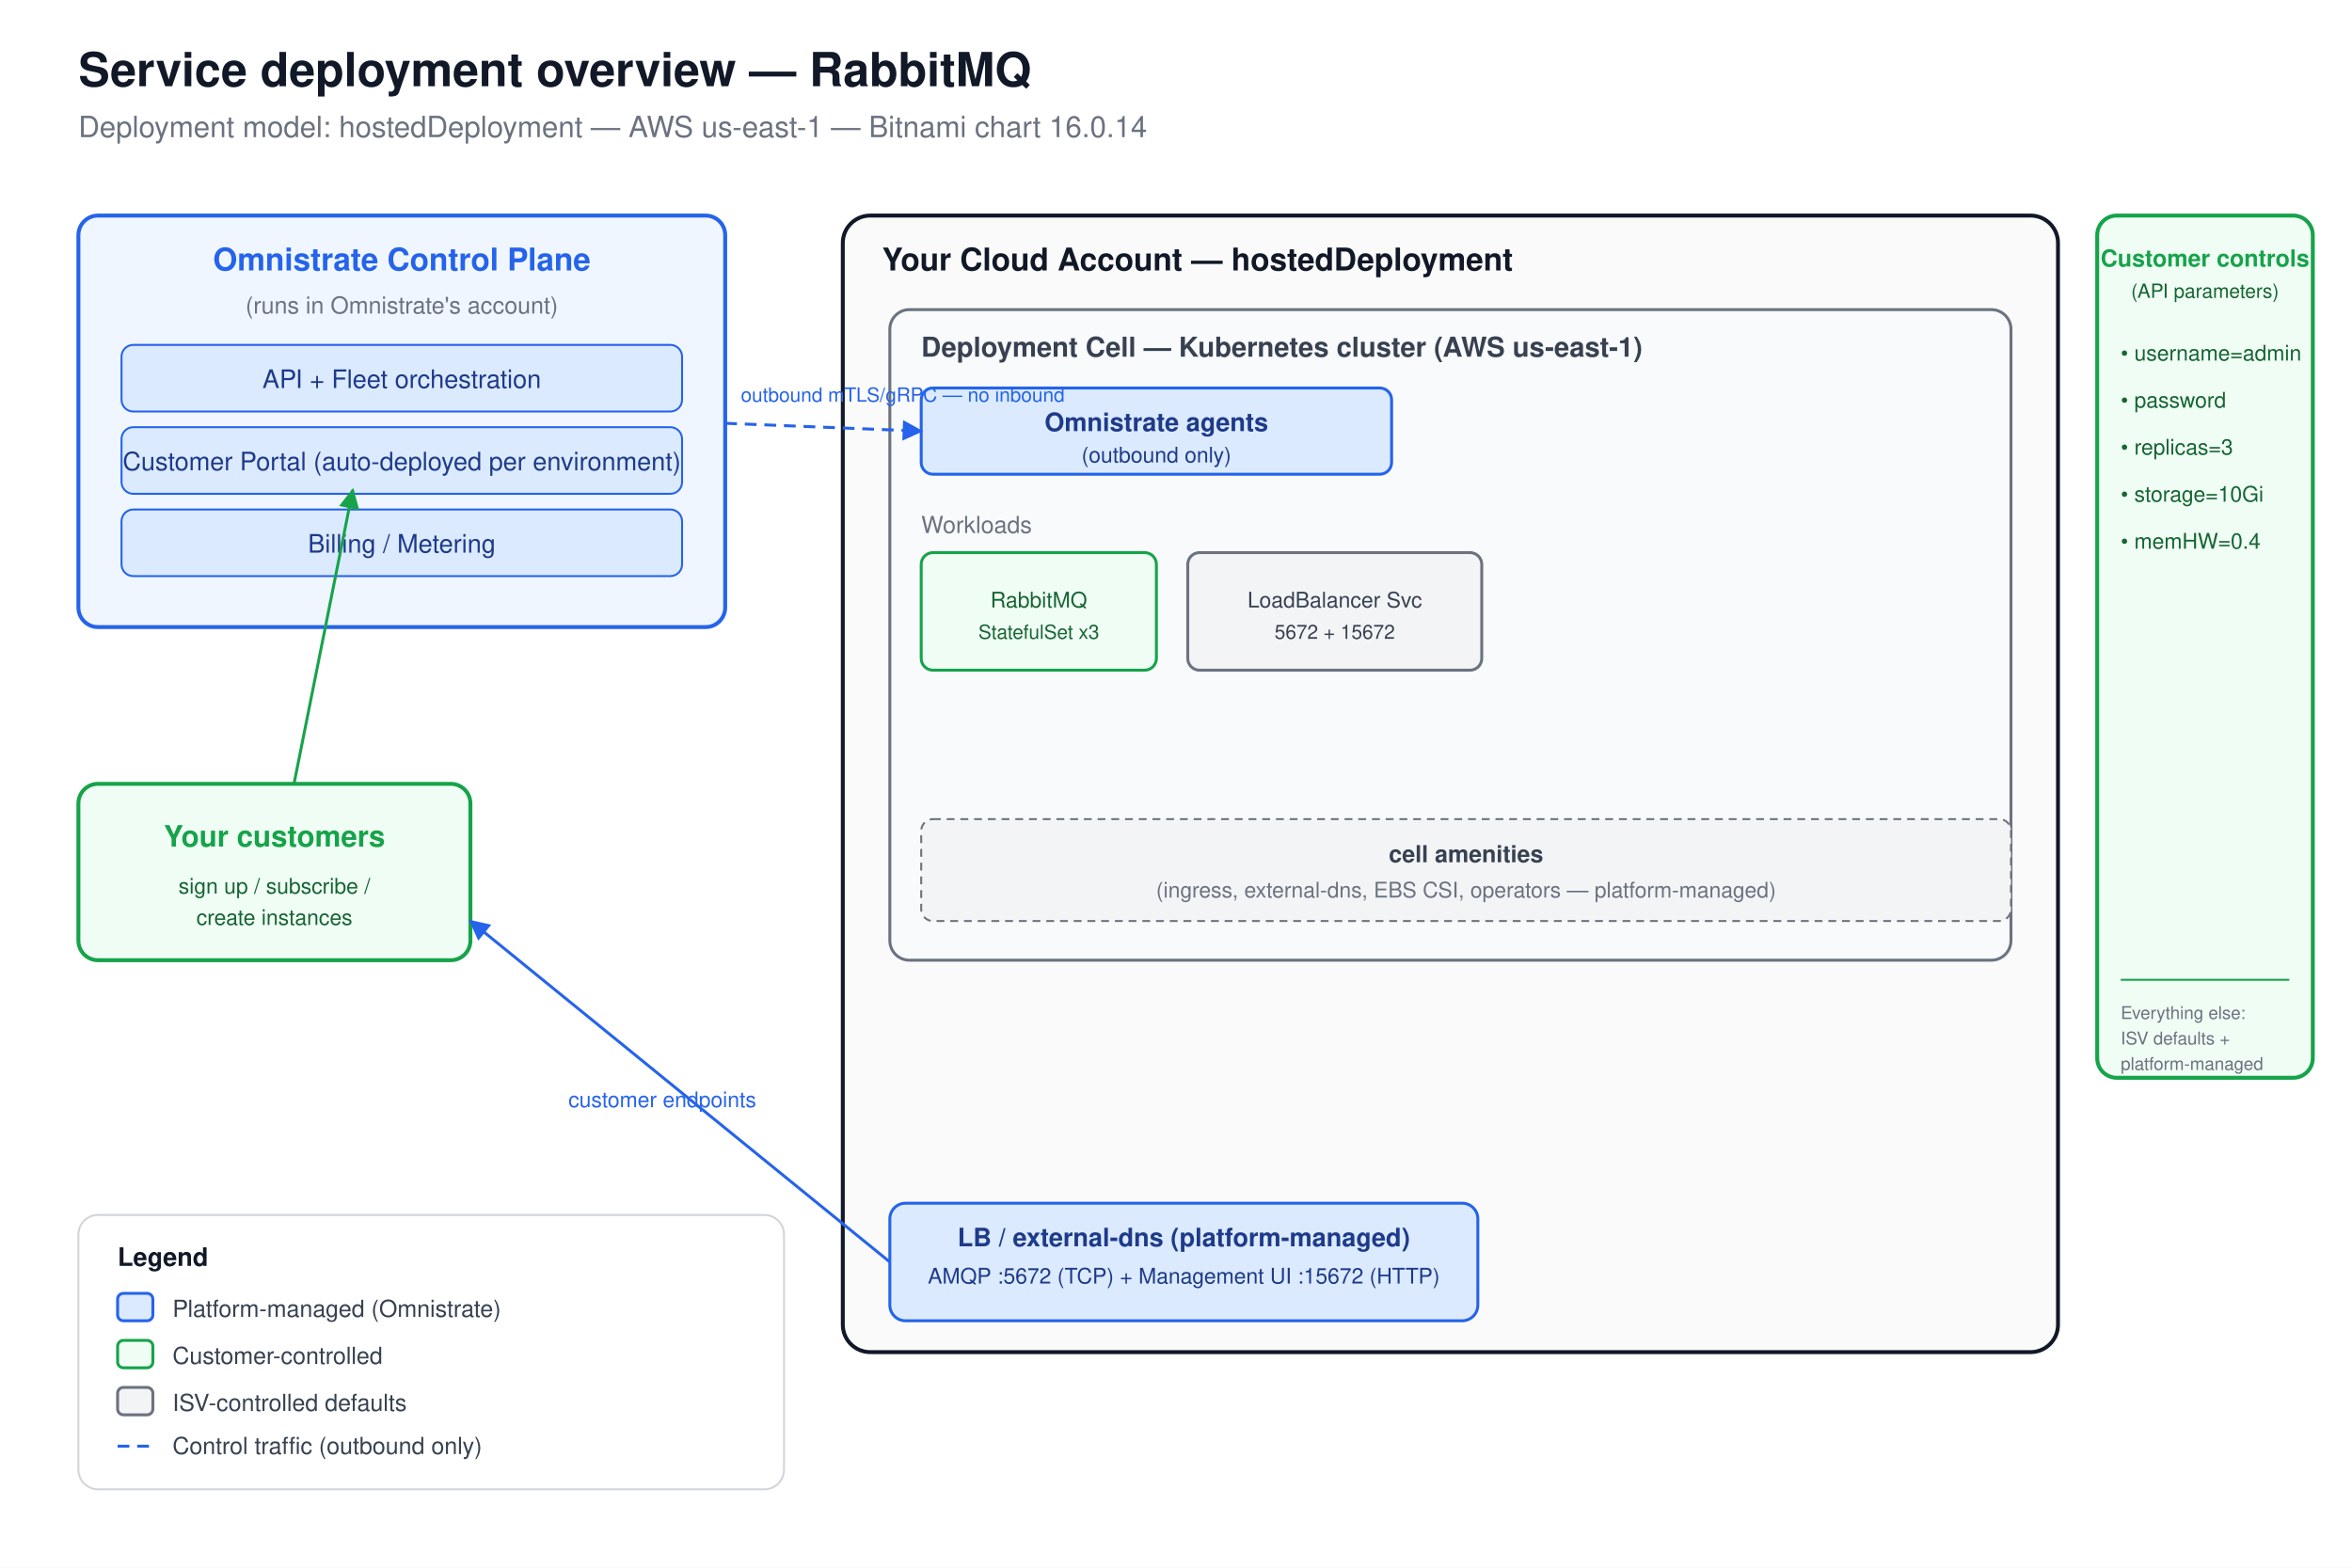
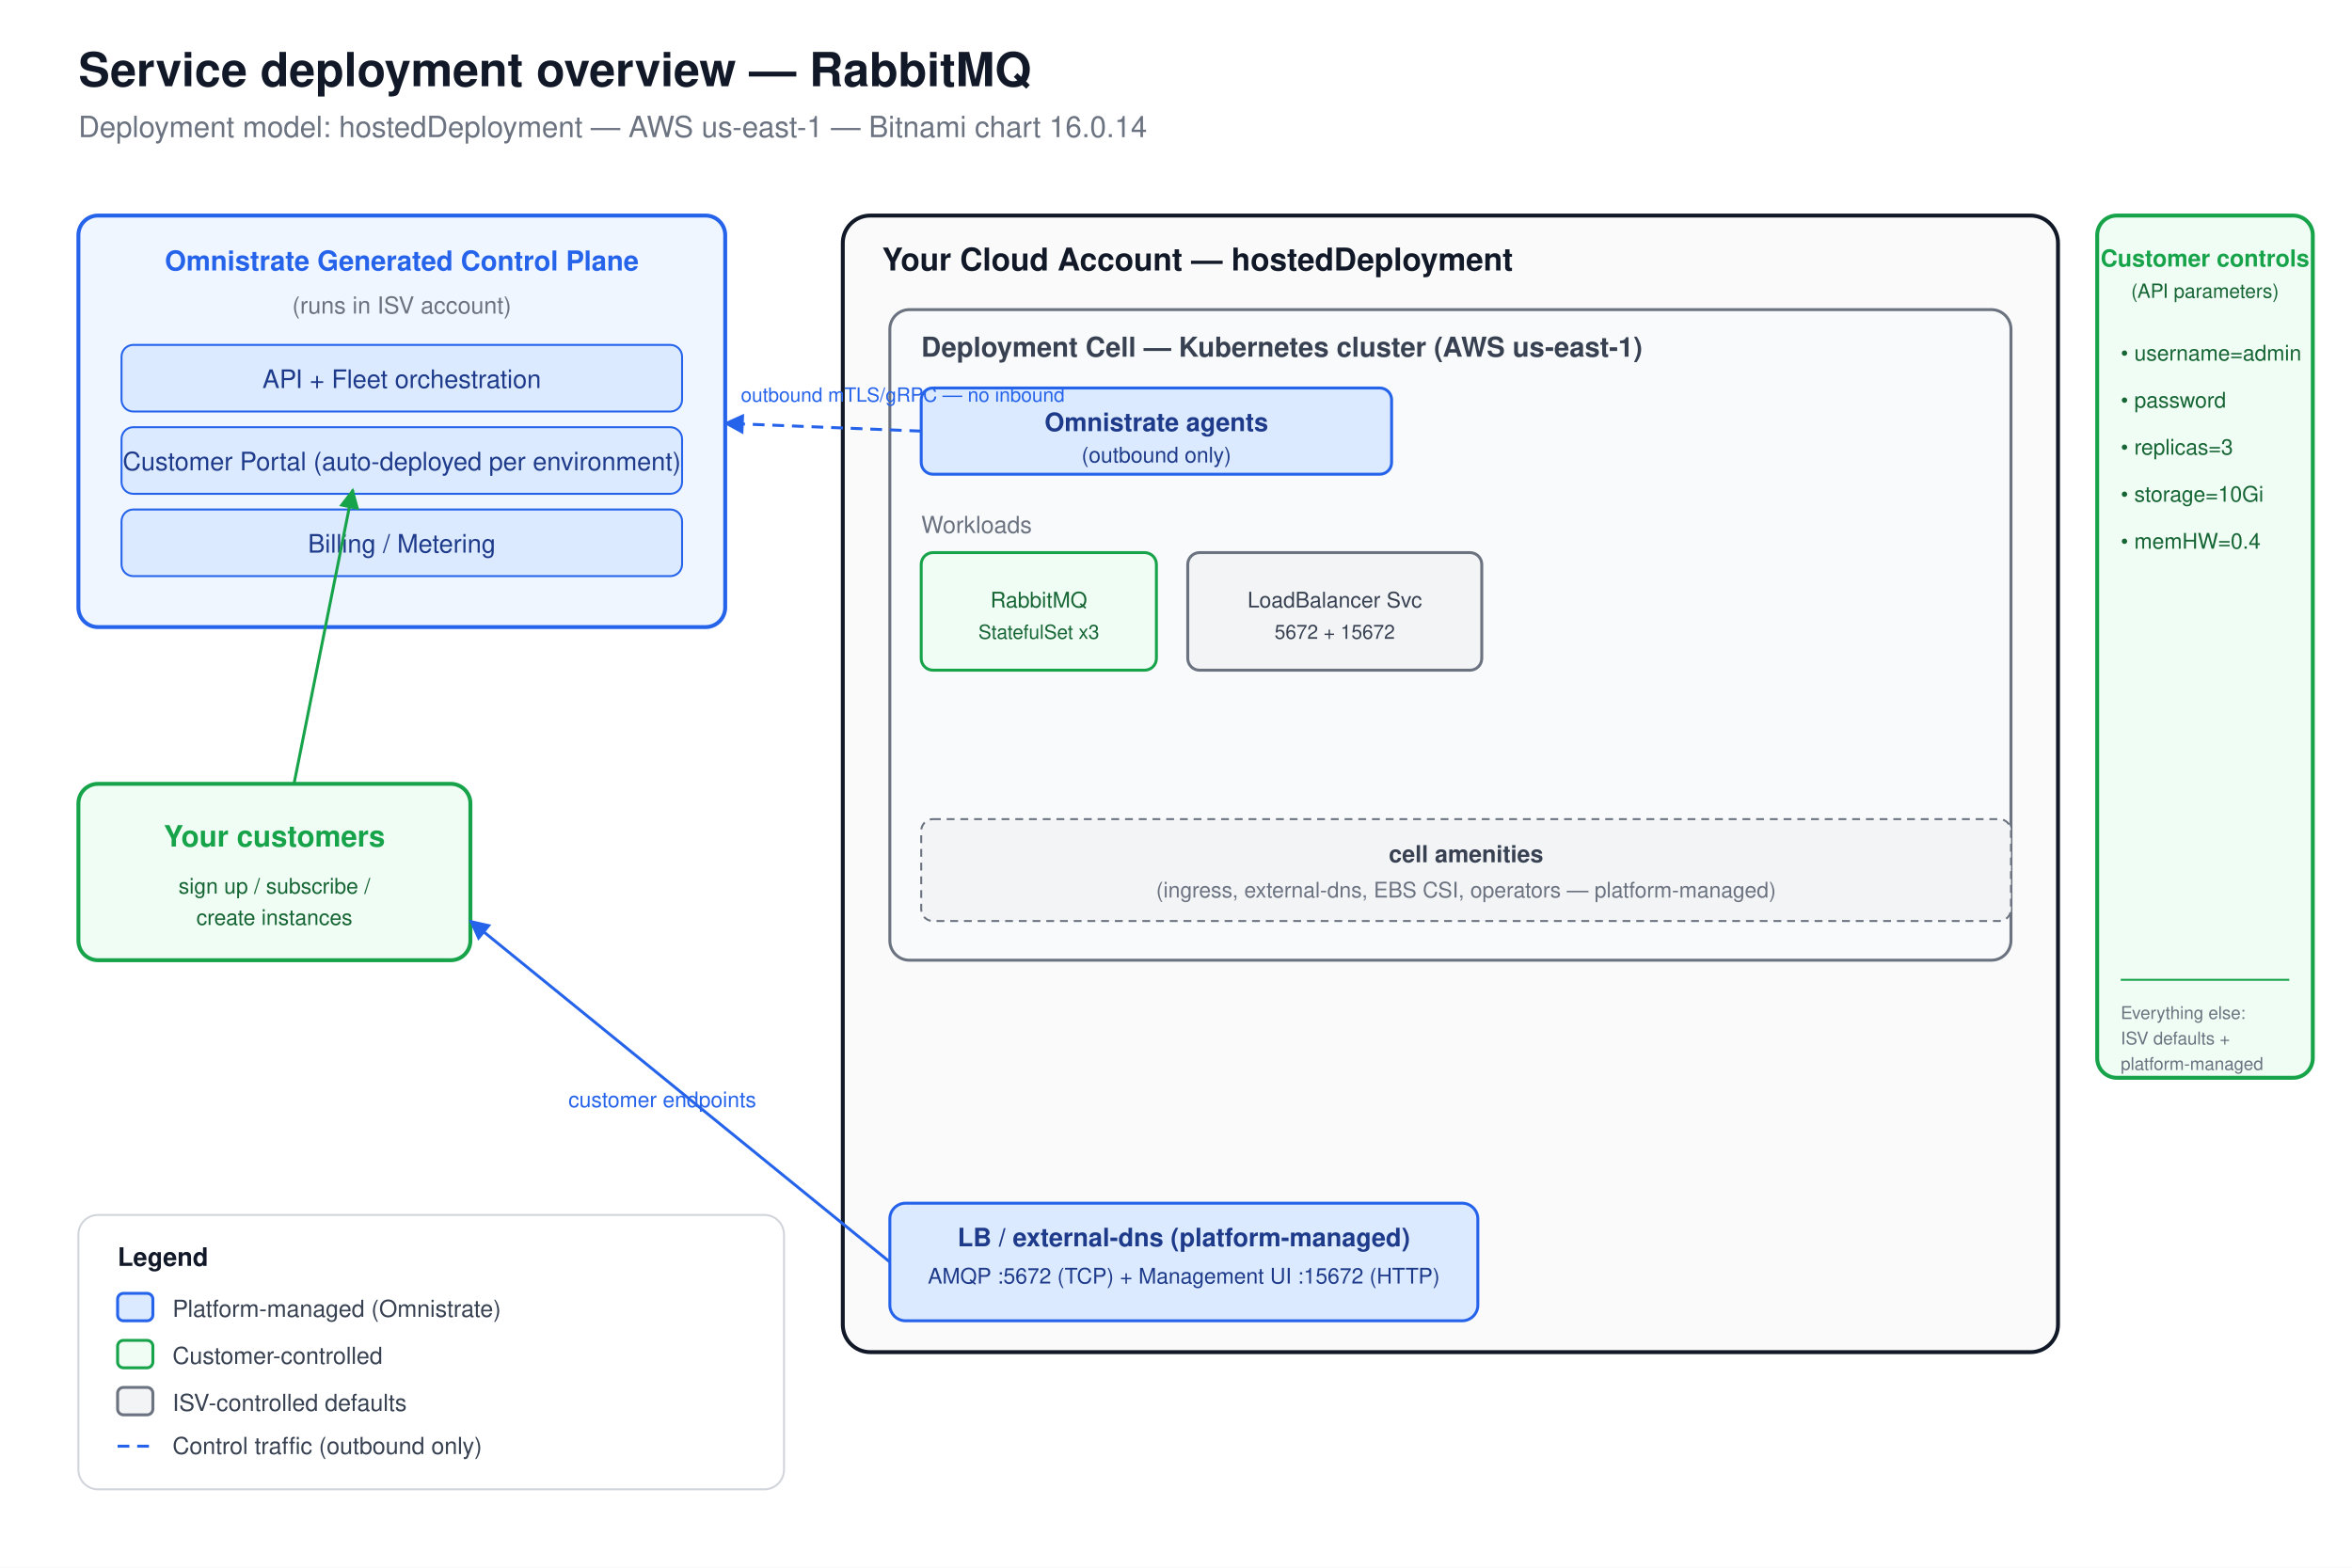
<svg xmlns="http://www.w3.org/2000/svg" width="1200" height="800" viewBox="0 0 1200 800" font-family="Helvetica, Arial, sans-serif">
  <rect x="0" y="0" width="1200" height="800" fill="#ffffff" />
  <g id="title">
    <text id="diagram-title" x="40" y="44" font-size="24" font-weight="bold" fill="#111827">Service deployment overview — RabbitMQ</text>
    <text id="diagram-subtitle" x="40" y="70" font-size="15" fill="#6b7280">Deployment model: hostedDeployment — AWS us-east-1 — Bitnami chart 16.0.14</text>
  </g>
  <g id="control-plane">
    <rect x="40" y="110" width="330" height="210" rx="10" fill="#eff6ff" stroke="#2563eb" stroke-width="2" />
-     <text x="205" y="138" font-size="16" font-weight="bold" fill="#2563eb" text-anchor="middle">Omnistrate Control Plane</text>
-     <text x="205" y="160" font-size="12" fill="#6b7280" text-anchor="middle">(runs in Omnistrate's account)</text>
+     <text x="205" y="138" font-size="14" font-weight="bold" fill="#2563eb" text-anchor="middle">Omnistrate Generated Control Plane</text>
+     <text x="205" y="160" font-size="12" fill="#6b7280" text-anchor="middle">(runs in ISV account)</text>
    <rect x="62" y="176" width="286" height="34" rx="6" fill="#dbeafe" stroke="#2563eb" stroke-width="1" />
    <text x="205" y="198" font-size="13" fill="#1e3a8a" text-anchor="middle">API + Fleet orchestration</text>
    <rect x="62" y="218" width="286" height="34" rx="6" fill="#dbeafe" stroke="#2563eb" stroke-width="1" />
    <text id="portal-label" x="205" y="240" font-size="13" fill="#1e3a8a" text-anchor="middle">Customer Portal (auto-deployed per environment)</text>
    <rect x="62" y="260" width="286" height="34" rx="6" fill="#dbeafe" stroke="#2563eb" stroke-width="1" />
    <text x="205" y="282" font-size="13" fill="#1e3a8a" text-anchor="middle">Billing / Metering</text>
  </g>
  <g id="customers">
    <rect x="40" y="400" width="200" height="90" rx="10" fill="#f0fdf4" stroke="#16a34a" stroke-width="2" />
    <text x="140" y="432" font-size="15" font-weight="bold" fill="#16a34a" text-anchor="middle">Your customers</text>
    <text x="140" y="456" font-size="11" fill="#166534" text-anchor="middle">sign up / subscribe /</text>
    <text x="140" y="472" font-size="11" fill="#166534" text-anchor="middle">create instances</text>
    <path id="customer-portal-link" d="M 150 400 L 180 250" fill="none" stroke="#16a34a" stroke-width="1.5" marker-end="url(#arrow-green)" />
  </g>
  <g id="dataplane-boundary">
    <rect x="430" y="110" width="620" height="580" rx="14" fill="#fafafa" stroke="#111827" stroke-width="2" stroke-dasharray="1 0" />
    <text id="boundary-label" x="450" y="138" font-size="16" font-weight="bold" fill="#111827">Your Cloud Account — hostedDeployment</text>
    <g id="deployment-cell">
      <rect x="454" y="158" width="572" height="332" rx="10" fill="#f9fafb" stroke="#6b7280" stroke-width="1.5" />
      <text x="470" y="182" font-size="14" font-weight="bold" fill="#374151">Deployment Cell — Kubernetes cluster (AWS us-east-1)</text>
      <g id="dp-agent">
        <rect x="470" y="198" width="240" height="44" rx="6" fill="#dbeafe" stroke="#2563eb" stroke-width="1.5" />
        <text x="590" y="220" font-size="13" font-weight="bold" fill="#1e3a8a" text-anchor="middle">Omnistrate agents</text>
        <text x="590" y="236" font-size="11" fill="#1e3a8a" text-anchor="middle">(outbound only)</text>
      </g>
      <g id="workloads">
        <text x="470" y="272" font-size="12" fill="#6b7280">Workloads</text>
        <g id="workload-slot-1">
          <rect x="470" y="282" width="120" height="60" rx="6" fill="#f0fdf4" stroke="#16a34a" stroke-width="1.5" />
          <text id="workload-label-1" x="530" y="310" font-size="11" fill="#166534" text-anchor="middle">RabbitMQ</text>
          <text x="530" y="326" font-size="10" fill="#166534" text-anchor="middle">StatefulSet x3</text>
        </g>
        <g id="workload-slot-2">
          <rect x="606" y="282" width="150" height="60" rx="6" fill="#f3f4f6" stroke="#6b7280" stroke-width="1.5" />
          <text id="workload-label-2" x="681" y="310" font-size="11" fill="#374151" text-anchor="middle">LoadBalancer Svc</text>
          <text x="681" y="326" font-size="10" fill="#374151" text-anchor="middle">5672 + 15672</text>
        </g>
        <g id="workload-slot-3" display="none">
          <rect x="742" y="282" width="120" height="60" rx="6" fill="#f0fdf4" stroke="#16a34a" stroke-width="1.5" />
          <text id="workload-label-3" x="802" y="316" font-size="12" fill="#166534" text-anchor="middle">workload</text>
        </g>
        <g id="workload-slot-4" display="none">
          <rect x="878" y="282" width="120" height="60" rx="6" fill="#f0fdf4" stroke="#16a34a" stroke-width="1.5" />
          <text id="workload-label-4" x="938" y="316" font-size="12" fill="#166534" text-anchor="middle">workload</text>
        </g>
      </g>
      <g id="cell-amenities">
        <rect x="470" y="418" width="556" height="52" rx="6" fill="#f3f4f6" stroke="#6b7280" stroke-width="1" stroke-dasharray="4 3" />
        <text x="748" y="440" font-size="12" font-weight="bold" fill="#374151" text-anchor="middle">cell amenities</text>
        <text x="748" y="458" font-size="11" fill="#6b7280" text-anchor="middle">(ingress, external-dns, EBS CSI, operators — platform-managed)</text>
      </g>
    </g>
    <g id="managed-services" display="none">
      <text x="454" y="524" font-size="12" fill="#6b7280">Terraform-managed dependencies</text>
      <g id="svc-rds">
        <rect x="454" y="534" width="170" height="60" rx="6" fill="#f3f4f6" stroke="#6b7280" stroke-width="1.5" />
        <text x="539" y="568" font-size="13" fill="#374151" text-anchor="middle">Amazon RDS</text>
        <path d="M 539 534 L 539 342" fill="none" stroke="#6b7280" stroke-width="1.2" marker-end="url(#arrow-gray)" />
      </g>
      <g id="svc-cache">
        <rect x="644" y="534" width="170" height="60" rx="6" fill="#f3f4f6" stroke="#6b7280" stroke-width="1.5" />
        <text x="729" y="568" font-size="13" fill="#374151" text-anchor="middle">ElastiCache</text>
        <path d="M 729 534 L 729 342" fill="none" stroke="#6b7280" stroke-width="1.2" marker-end="url(#arrow-gray)" />
      </g>
      <g id="svc-s3">
        <rect x="834" y="534" width="170" height="60" rx="6" fill="#f3f4f6" stroke="#6b7280" stroke-width="1.5" />
        <text x="919" y="568" font-size="13" fill="#374151" text-anchor="middle">S3 bucket</text>
        <path d="M 919 534 L 919 342" fill="none" stroke="#6b7280" stroke-width="1.2" marker-end="url(#arrow-gray)" />
      </g>
    </g>
    <g id="ingress">
      <rect x="454" y="614" width="300" height="60" rx="8" fill="#dbeafe" stroke="#2563eb" stroke-width="1.5" />
      <text x="604" y="636" font-size="13" font-weight="bold" fill="#1e3a8a" text-anchor="middle">LB / external-dns (platform-managed)</text>
      <text x="604" y="655" font-size="11" fill="#1e3a8a" text-anchor="middle">AMQP :5672 (TCP) + Management UI :15672 (HTTP)</text>
      <path id="endpoint-arrow" d="M 454 644 L 240 470" fill="none" stroke="#2563eb" stroke-width="1.5" marker-end="url(#arrow-blue)" />
      <text id="endpoint-label" x="290" y="565" font-size="11" fill="#2563eb">customer endpoints</text>
    </g>
  </g>
-   <path id="cp-link" d="M 370 216 L 470 220" fill="none" stroke="#2563eb" stroke-width="1.5" stroke-dasharray="6 4" marker-end="url(#arrow-blue)" />
+   <path id="cp-link" d="M 470 220 L 370 216" fill="none" stroke="#2563eb" stroke-width="1.5" stroke-dasharray="6 4" marker-end="url(#arrow-blue)" />
  <text id="cp-link-label" x="378" y="205" font-size="10" fill="#2563eb">outbound mTLS/gRPC — no inbound</text>
  <g id="airgap-note" display="none">
    <rect x="376" y="60" width="220" height="56" rx="6" fill="#fef3c7" stroke="#6b7280" stroke-width="1.2" stroke-dasharray="4 3" />
    <text x="486" y="84" font-size="11" fill="#374151" text-anchor="middle">signed installer artifact</text>
    <text x="486" y="100" font-size="11" fill="#374151" text-anchor="middle">delivered offline</text>
    <path d="M 486 116 L 550 198" fill="none" stroke="#6b7280" stroke-width="1.2" stroke-dasharray="4 3" marker-end="url(#arrow-gray)" />
  </g>
  <g id="customer-controls">
    <rect x="1070" y="110" width="110" height="440" rx="10" fill="#f0fdf4" stroke="#16a34a" stroke-width="2" />
    <text x="1125" y="136" font-size="12" font-weight="bold" fill="#16a34a" text-anchor="middle">Customer controls</text>
    <text x="1125" y="152" font-size="10" fill="#166534" text-anchor="middle">(API parameters)</text>
    <text id="param-line-1" x="1082" y="184" font-size="11" fill="#166534">• username=admin</text>
    <text id="param-line-2" x="1082" y="208" font-size="11" fill="#166534">• password</text>
    <text id="param-line-3" x="1082" y="232" font-size="11" fill="#166534">• replicas=3</text>
    <text id="param-line-4" x="1082" y="256" font-size="11" fill="#166534">• storage=10Gi</text>
    <text id="param-line-5" x="1082" y="280" font-size="11" fill="#166534">• memHW=0.4</text>
    <text id="param-line-6" x="1082" y="304" font-size="11" fill="#166534" display="none">• &lt;param 6&gt;</text>
    <line x1="1082" y1="500" x2="1168" y2="500" stroke="#16a34a" stroke-width="1" />
    <text x="1082" y="520" font-size="9" fill="#6b7280">Everything else:</text>
    <text x="1082" y="533" font-size="9" fill="#6b7280">ISV defaults +</text>
    <text x="1082" y="546" font-size="9" fill="#6b7280">platform-managed</text>
  </g>
  <g id="legend">
    <rect x="40" y="620" width="360" height="140" rx="10" fill="#ffffff" stroke="#d1d5db" stroke-width="1" />
    <text x="60" y="646" font-size="13" font-weight="bold" fill="#111827">Legend</text>
    <rect x="60" y="660" width="18" height="14" rx="3" fill="#dbeafe" stroke="#2563eb" stroke-width="1.5" />
    <text x="88" y="672" font-size="12" fill="#374151">Platform-managed (Omnistrate)</text>
    <rect x="60" y="684" width="18" height="14" rx="3" fill="#f0fdf4" stroke="#16a34a" stroke-width="1.5" />
    <text x="88" y="696" font-size="12" fill="#374151">Customer-controlled</text>
    <rect x="60" y="708" width="18" height="14" rx="3" fill="#f3f4f6" stroke="#6b7280" stroke-width="1.5" />
    <text x="88" y="720" font-size="12" fill="#374151">ISV-controlled defaults</text>
    <line x1="60" y1="738" x2="78" y2="738" stroke="#2563eb" stroke-width="1.5" stroke-dasharray="6 4" />
    <text x="88" y="742" font-size="12" fill="#374151">Control traffic (outbound only)</text>
  </g>
  <defs>
    <marker id="arrow-blue" viewBox="0 0 10 10" refX="9" refY="5" markerWidth="7" markerHeight="7" orient="auto-start-reverse">
      <path d="M 0 0 L 10 5 L 0 10 z" fill="#2563eb" />
    </marker>
    <marker id="arrow-green" viewBox="0 0 10 10" refX="9" refY="5" markerWidth="7" markerHeight="7" orient="auto-start-reverse">
      <path d="M 0 0 L 10 5 L 0 10 z" fill="#16a34a" />
    </marker>
    <marker id="arrow-gray" viewBox="0 0 10 10" refX="9" refY="5" markerWidth="7" markerHeight="7" orient="auto-start-reverse">
      <path d="M 0 0 L 10 5 L 0 10 z" fill="#6b7280" />
    </marker>
  </defs>
</svg>
